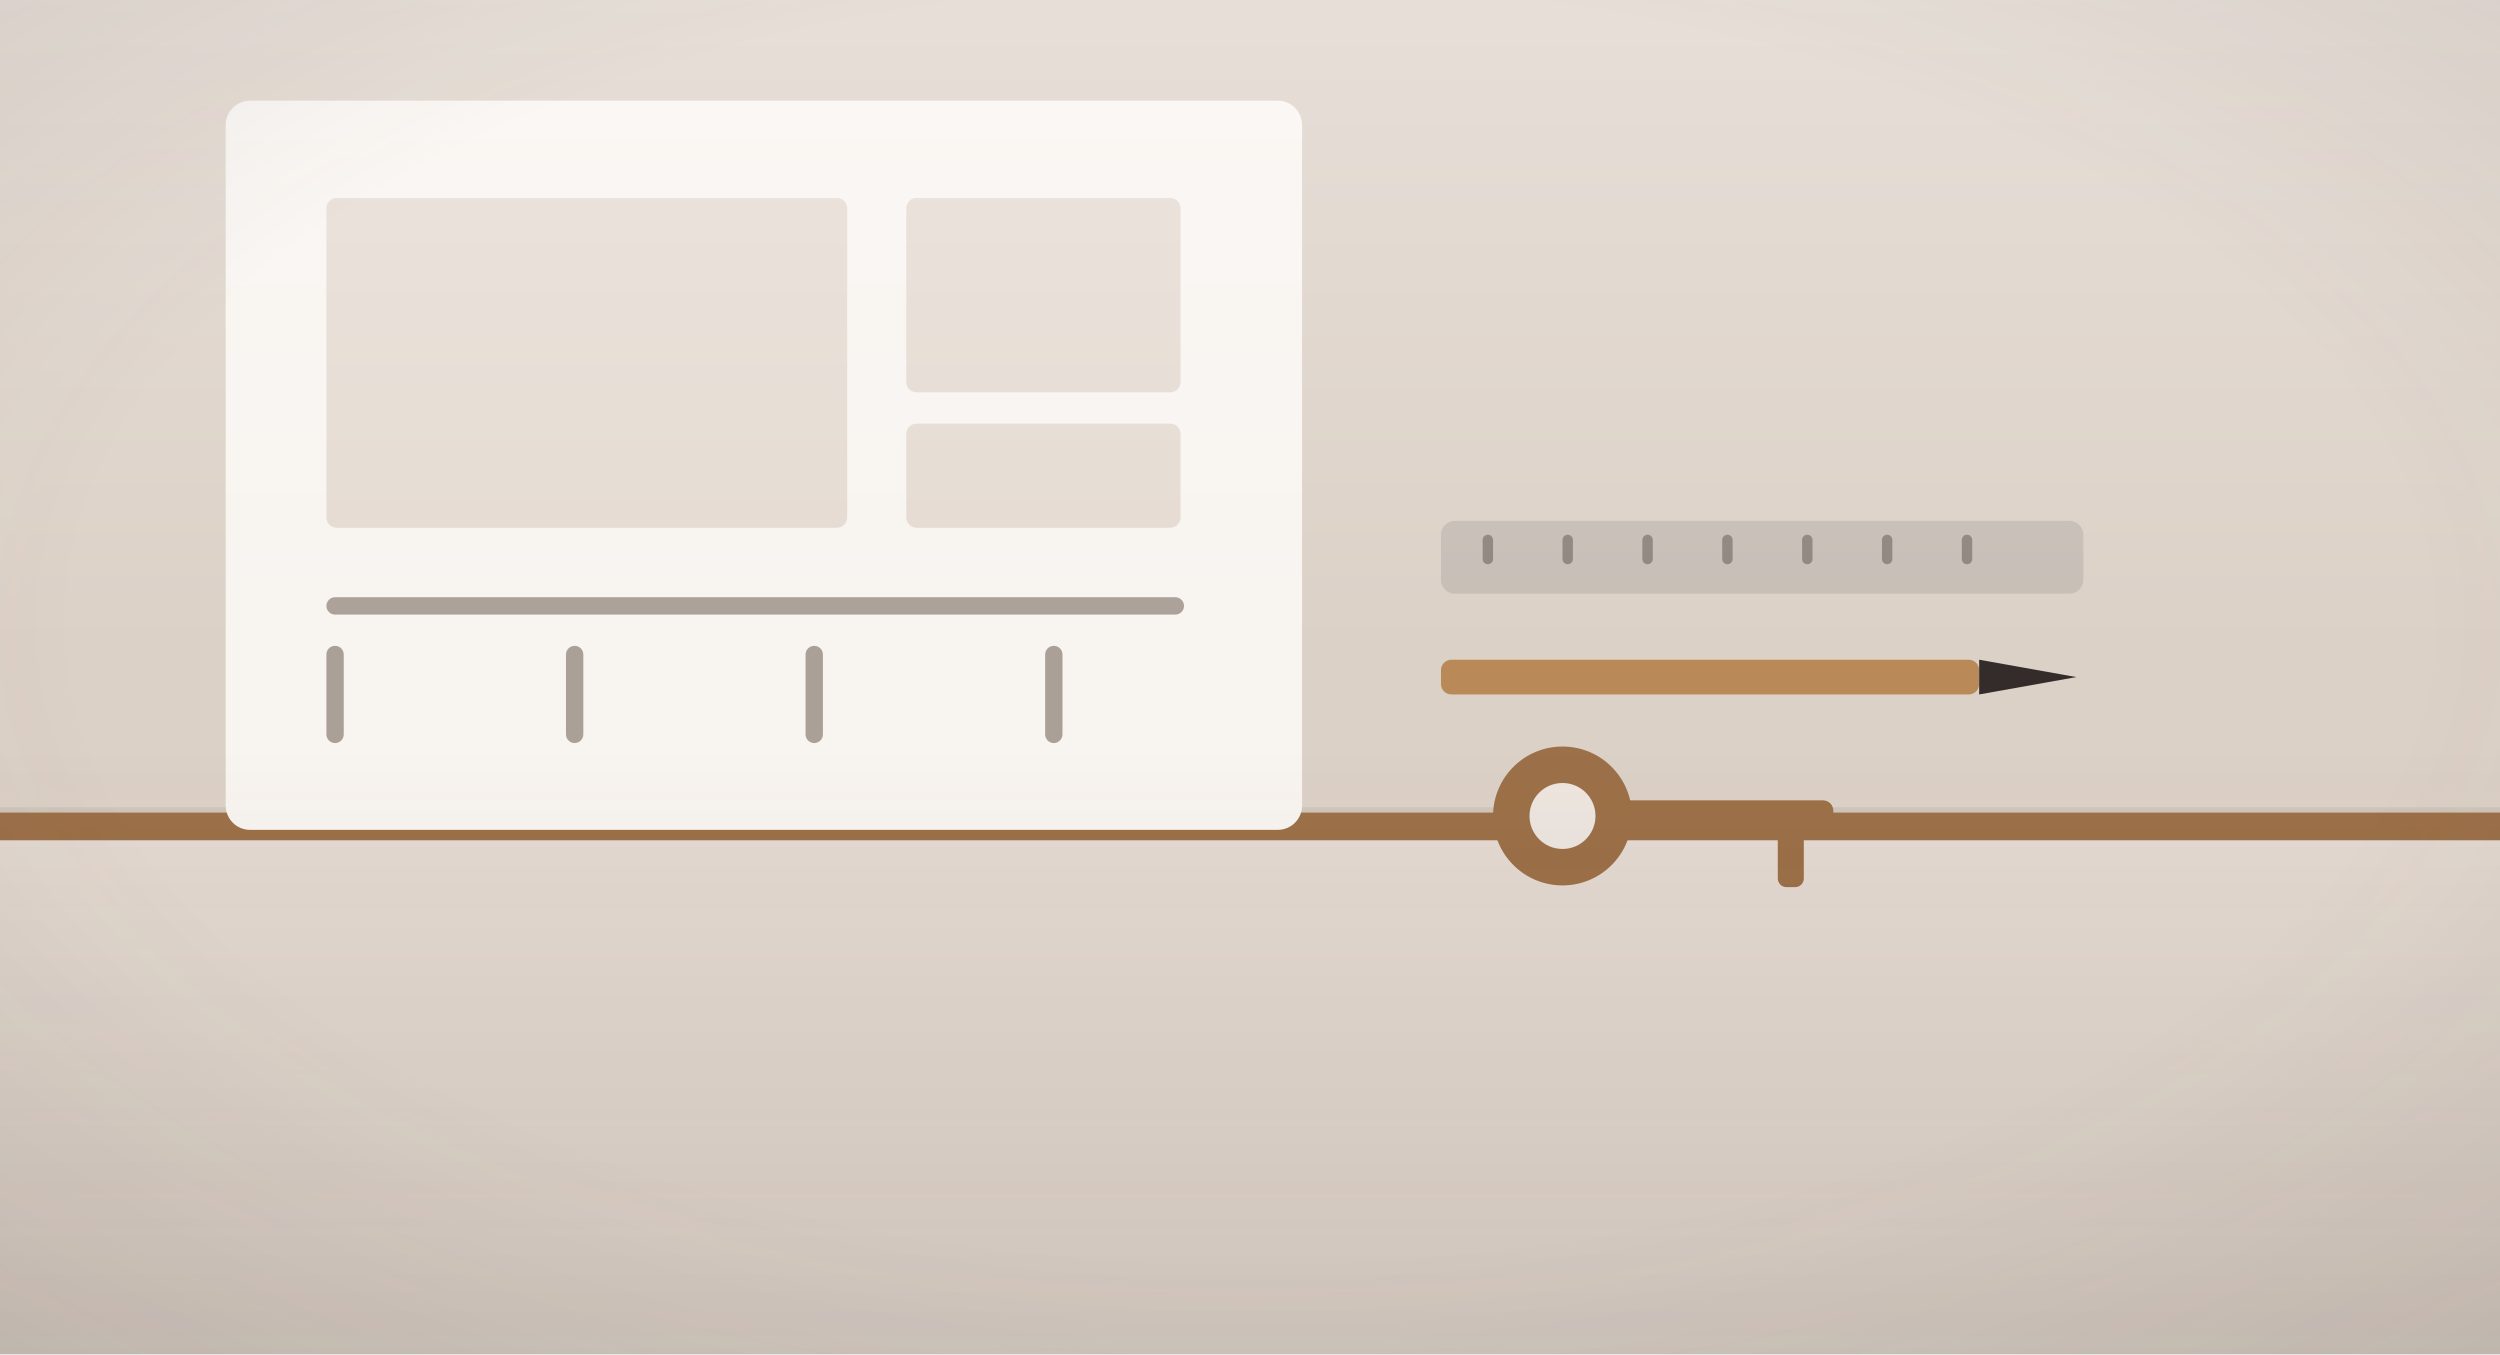
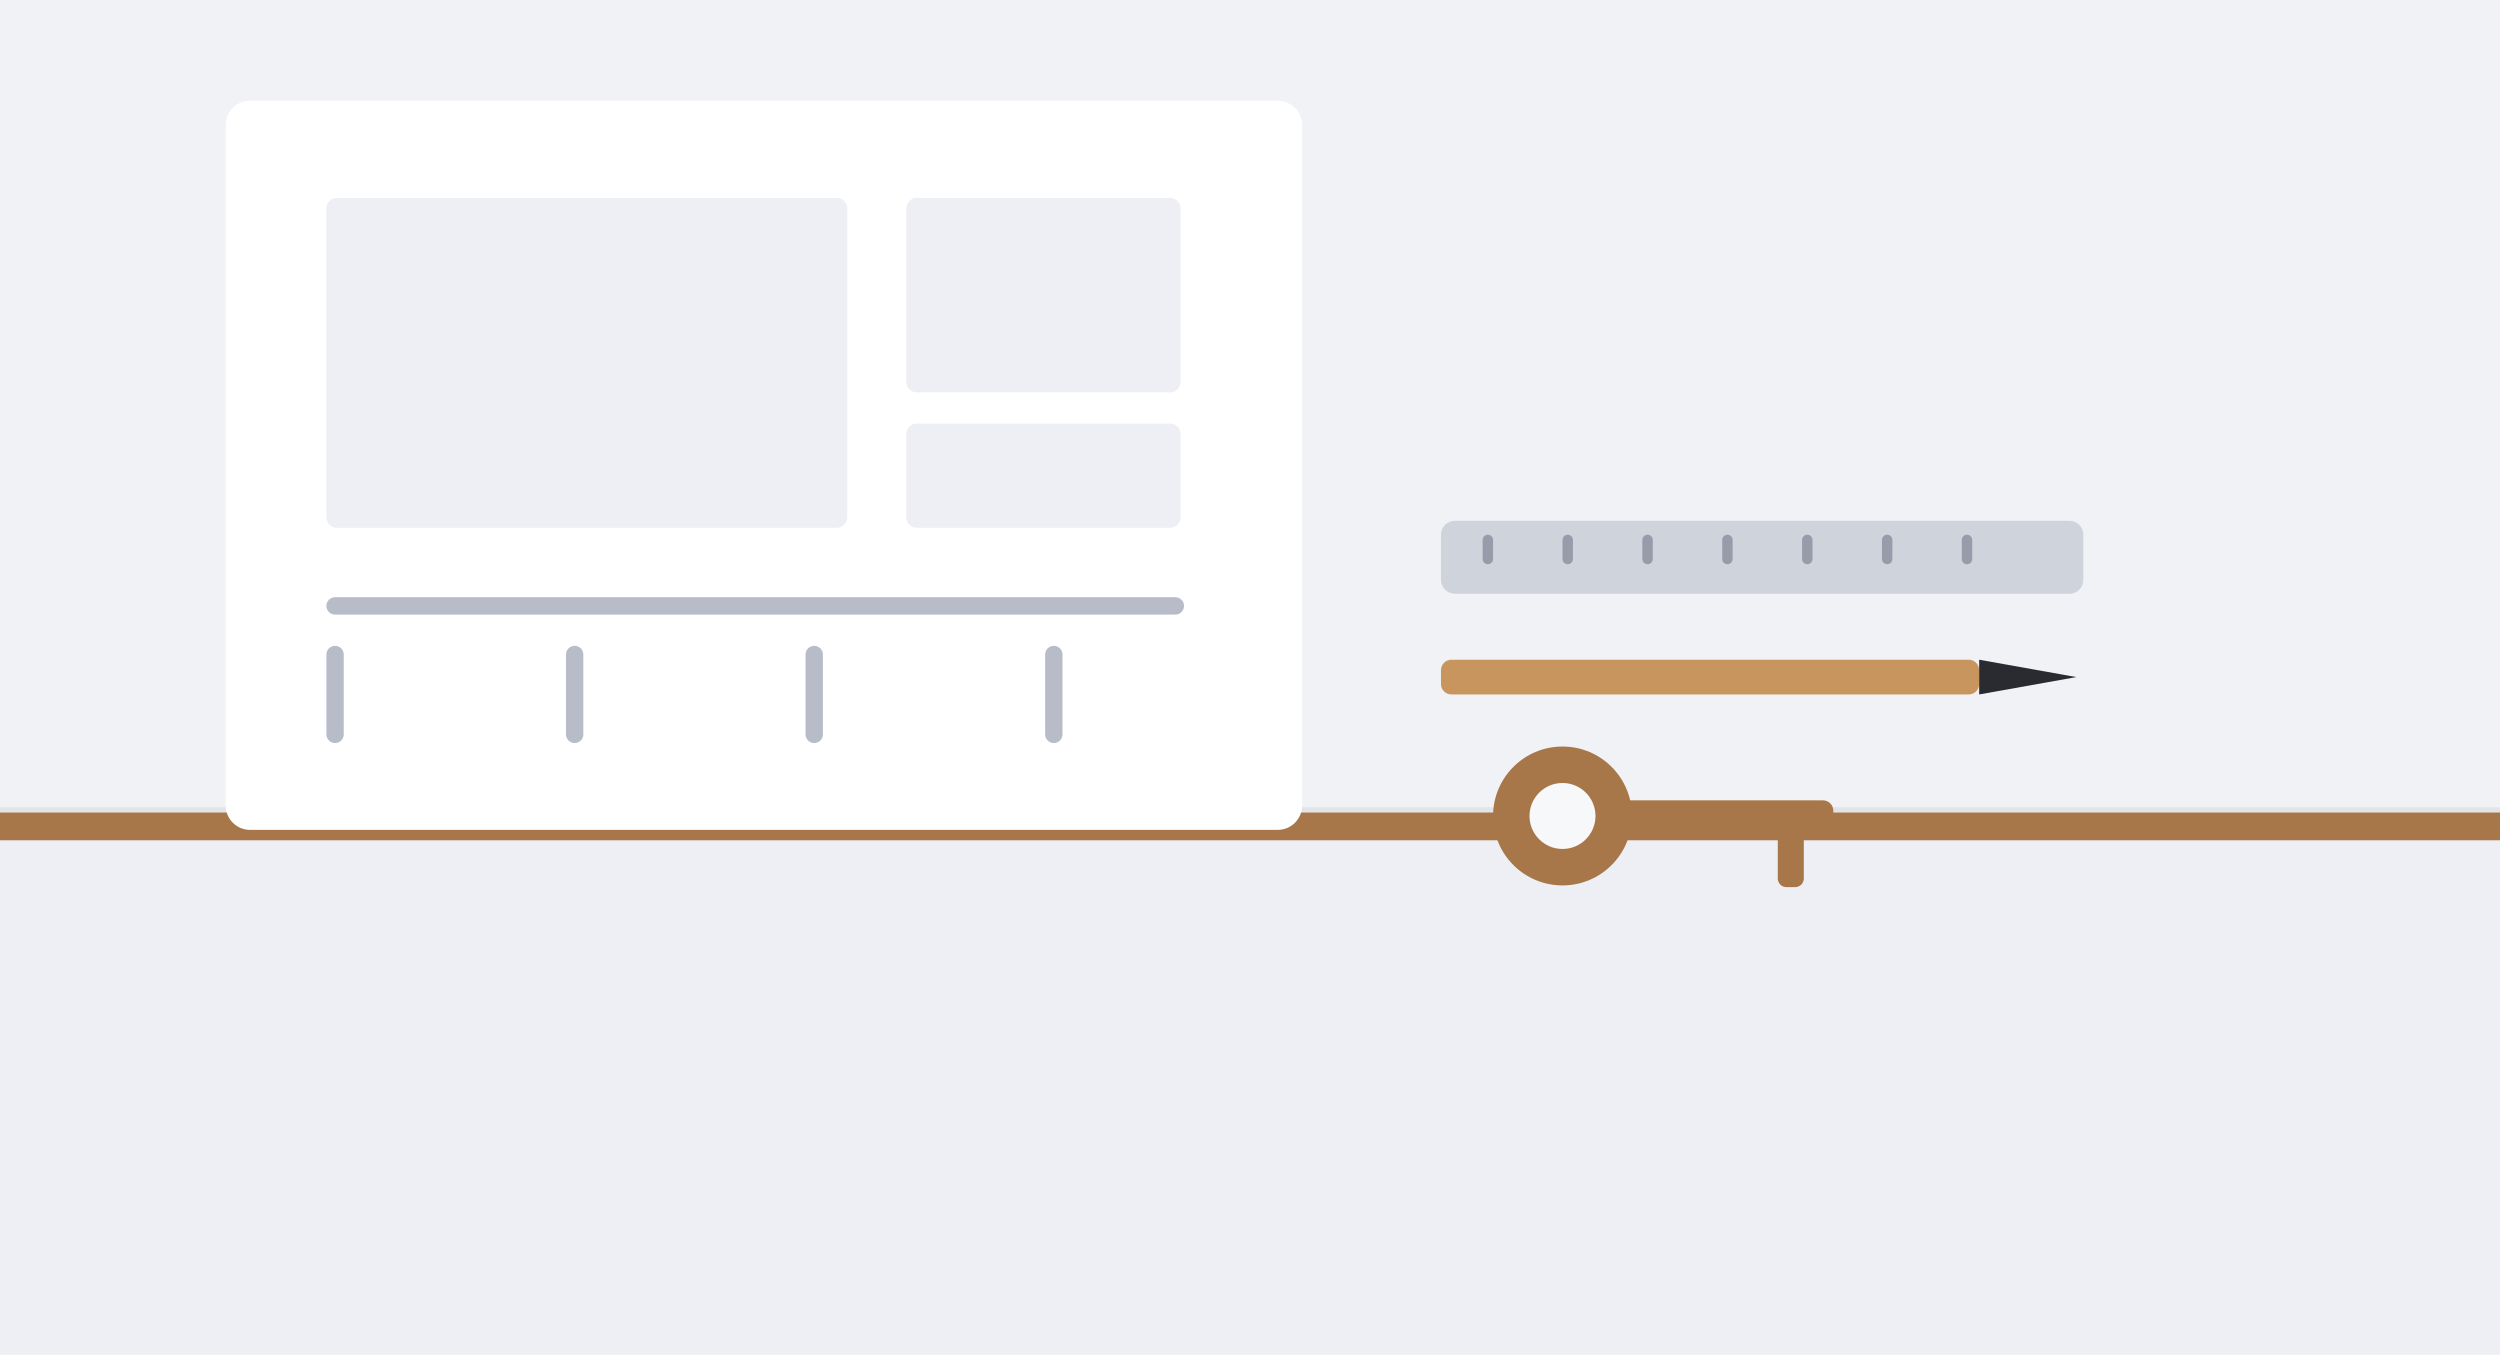
<svg xmlns="http://www.w3.org/2000/svg" viewBox="0 0 1440 780" width="1440" height="780" role="img">
-   <defs>
-     <linearGradient id="gTop" x1="0" y1="0" x2="0" y2="1">
-       <stop offset="0" stop-color="#FFFFFF" stop-opacity=".30" />
-       <stop offset=".48" stop-color="#FFFFFF" stop-opacity="0" />
-     </linearGradient>
-     <linearGradient id="gBot" x1="0" y1="0" x2="0" y2="1">
-       <stop offset=".55" stop-color="#3A2C24" stop-opacity="0" />
-       <stop offset="1" stop-color="#3A2C24" stop-opacity=".13" />
-     </linearGradient>
-     <radialGradient id="gVig" cx=".5" cy=".46" r=".75">
-       <stop offset=".62" stop-color="#3A2C24" stop-opacity="0" />
-       <stop offset="1" stop-color="#3A2C24" stop-opacity=".10" />
-     </radialGradient>
-   </defs>
-   <rect x="0" y="0" width="1440" height="780" fill="#EDE6DF" />
-   <rect x="0" y="0" width="1440" height="468" fill="#DCD1C7" />
-   <rect x="0" y="468" width="1440" height="312" fill="#E4DAD1" />
+   <rect x="0" y="0" width="1440" height="780" fill="#F7F8FA" />
+   <rect x="0" y="0" width="1440" height="468" fill="#F1F2F6" />
+   <rect x="0" y="468" width="1440" height="312" fill="#EDEFF4" />
  <rect x="0" y="465" width="1440" height="3" fill="rgba(0,0,0,.06)" />
-   <rect x="0" y="468" width="1440" height="16" fill="#9C7048" />
+   <rect x="0" y="468" width="1440" height="16" fill="#A87749" />
  <g transform="translate(130,58)">
-     <rect x="0" y="0" width="620" height="420" fill="#F8F4F0" rx="14" />
-     <rect x="58" y="56" width="300" height="190" fill="#E4DAD1" rx="6" />
-     <rect x="392" y="56" width="158" height="112" fill="#E4DAD1" rx="6" />
-     <rect x="392" y="186" width="158" height="60" fill="#E4DAD1" rx="6" />
-     <rect x="58" y="286" width="494" height="10" fill="#ABA098" rx="5" />
-     <rect x="58" y="314" width="10" height="56" fill="#ABA098" rx="5" />
-     <rect x="196" y="314" width="10" height="56" fill="#ABA098" rx="5" />
-     <rect x="334" y="314" width="10" height="56" fill="#ABA098" rx="5" />
-     <rect x="472" y="314" width="10" height="56" fill="#ABA098" rx="5" />
+     <rect x="0" y="0" width="620" height="420" fill="#FFFFFF" rx="14" />
+     <rect x="58" y="56" width="300" height="190" fill="#EDEFF4" rx="6" />
+     <rect x="392" y="56" width="158" height="112" fill="#EDEFF4" rx="6" />
+     <rect x="392" y="186" width="158" height="60" fill="#EDEFF4" rx="6" />
+     <rect x="58" y="286" width="494" height="10" fill="#B7BCC8" rx="5" />
+     <rect x="58" y="314" width="10" height="56" fill="#B7BCC8" rx="5" />
+     <rect x="196" y="314" width="10" height="56" fill="#B7BCC8" rx="5" />
+     <rect x="334" y="314" width="10" height="56" fill="#B7BCC8" rx="5" />
+     <rect x="472" y="314" width="10" height="56" fill="#B7BCC8" rx="5" />
  </g>
  <g transform="translate(830,300)">
-     <rect x="0" y="0" width="370" height="42" fill="#C6BDB5" rx="8" />
-     <rect x="24" y="8" width="6" height="17" fill="#8E847D" rx="3" />
-     <rect x="70" y="8" width="6" height="17" fill="#8E847D" rx="3" />
-     <rect x="116" y="8" width="6" height="17" fill="#8E847D" rx="3" />
-     <rect x="162" y="8" width="6" height="17" fill="#8E847D" rx="3" />
-     <rect x="208" y="8" width="6" height="17" fill="#8E847D" rx="3" />
-     <rect x="254" y="8" width="6" height="17" fill="#8E847D" rx="3" />
-     <rect x="300" y="8" width="6" height="17" fill="#8E847D" rx="3" />
+     <rect x="0" y="0" width="370" height="42" fill="#CFD3DC" rx="8" />
+     <rect x="24" y="8" width="6" height="17" fill="#969CAA" rx="3" />
+     <rect x="70" y="8" width="6" height="17" fill="#969CAA" rx="3" />
+     <rect x="116" y="8" width="6" height="17" fill="#969CAA" rx="3" />
+     <rect x="162" y="8" width="6" height="17" fill="#969CAA" rx="3" />
+     <rect x="208" y="8" width="6" height="17" fill="#969CAA" rx="3" />
+     <rect x="254" y="8" width="6" height="17" fill="#969CAA" rx="3" />
+     <rect x="300" y="8" width="6" height="17" fill="#969CAA" rx="3" />
  </g>
-   <rect x="830" y="380" width="310" height="20" fill="#B98A57" rx="6" />
-   <path d="M1140,380 L1196,390 L1140,400 Z" fill="#332C2A" />
+   <rect x="830" y="380" width="310" height="20" fill="#C9955F" rx="6" />
+   <path d="M1140,380 L1196,390 L1140,400 Z" fill="#2A2A31" />
  <g transform="translate(900,470)">
-     <circle cx="0" cy="0" r="40" fill="#9C7048" />
-     <circle cx="0" cy="0" r="19" fill="#EDE6DF" />
-     <rect x="32" y="-9" width="124" height="18" fill="#9C7048" rx="6" />
-     <rect x="124" y="9" width="15" height="32" fill="#9C7048" rx="5" />
+     <circle cx="0" cy="0" r="40" fill="#A87749" />
+     <circle cx="0" cy="0" r="19" fill="#F7F8FA" />
+     <rect x="32" y="-9" width="124" height="18" fill="#A87749" rx="6" />
+     <rect x="124" y="9" width="15" height="32" fill="#A87749" rx="5" />
  </g>
-   <rect x="0" y="0" width="1440" height="780" fill="url(#gTop)" />
-   <rect x="0" y="0" width="1440" height="780" fill="url(#gBot)" />
-   <rect x="0" y="0" width="1440" height="780" fill="url(#gVig)" />
</svg>
